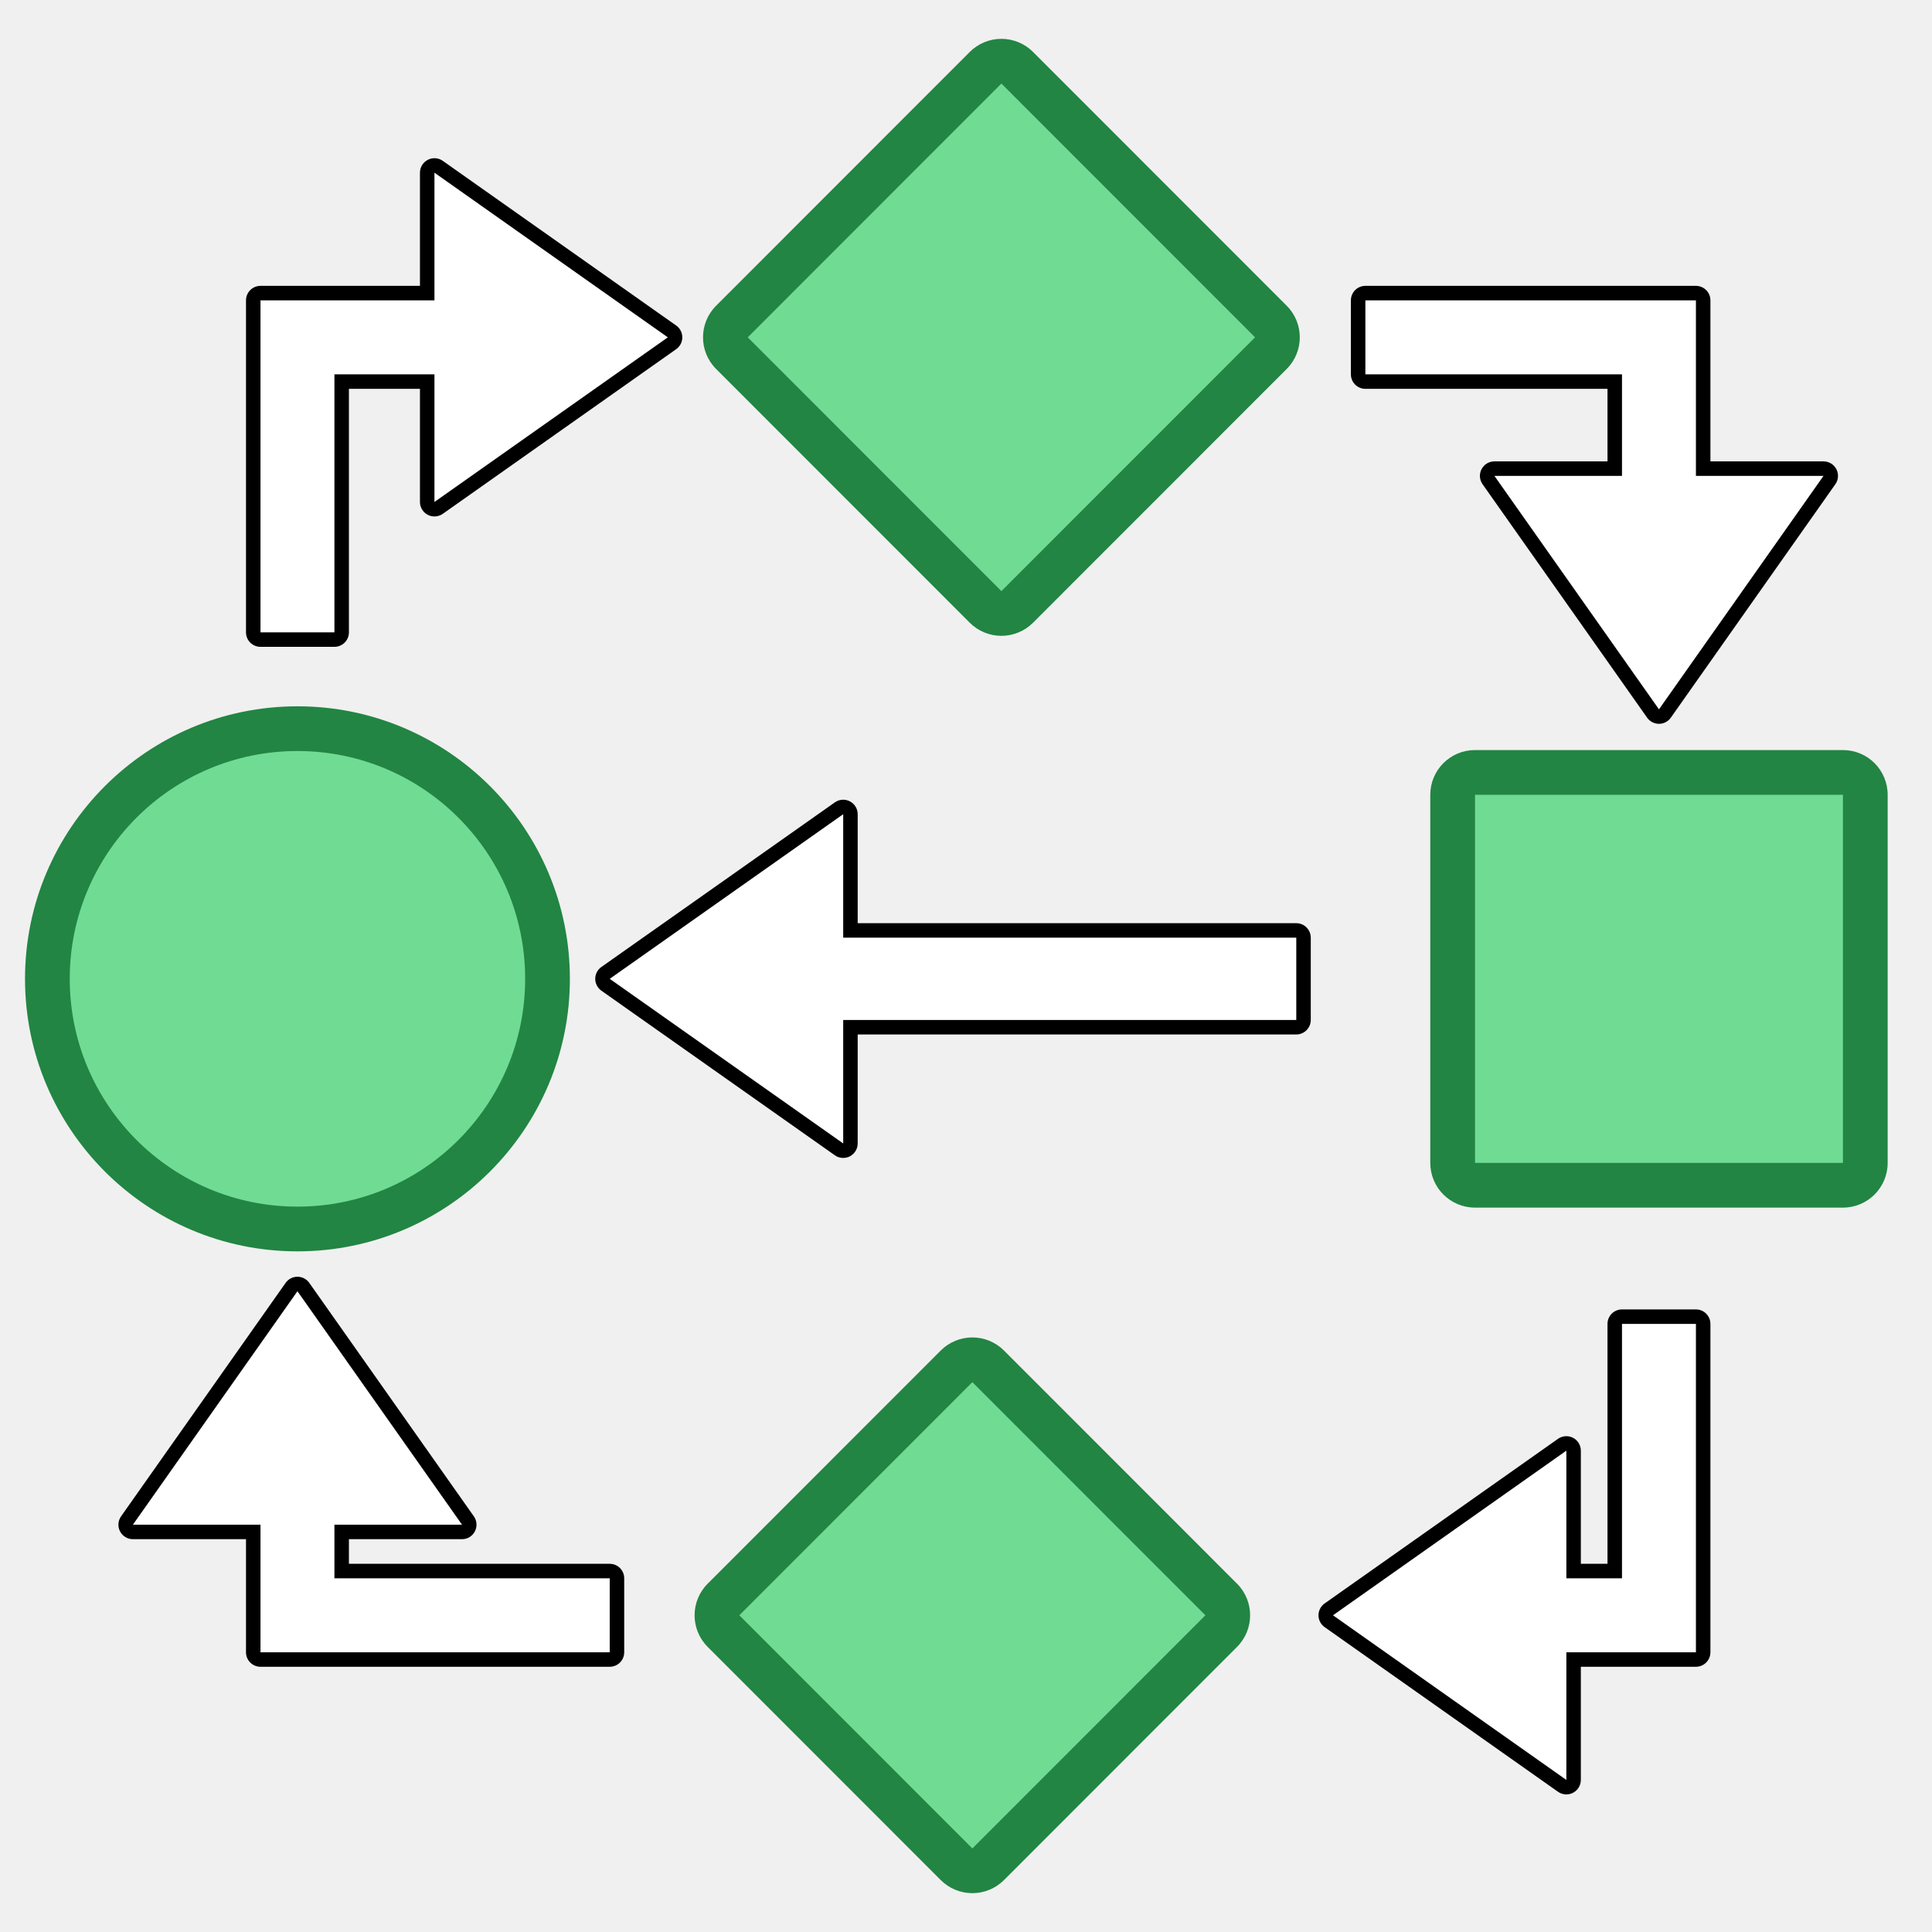
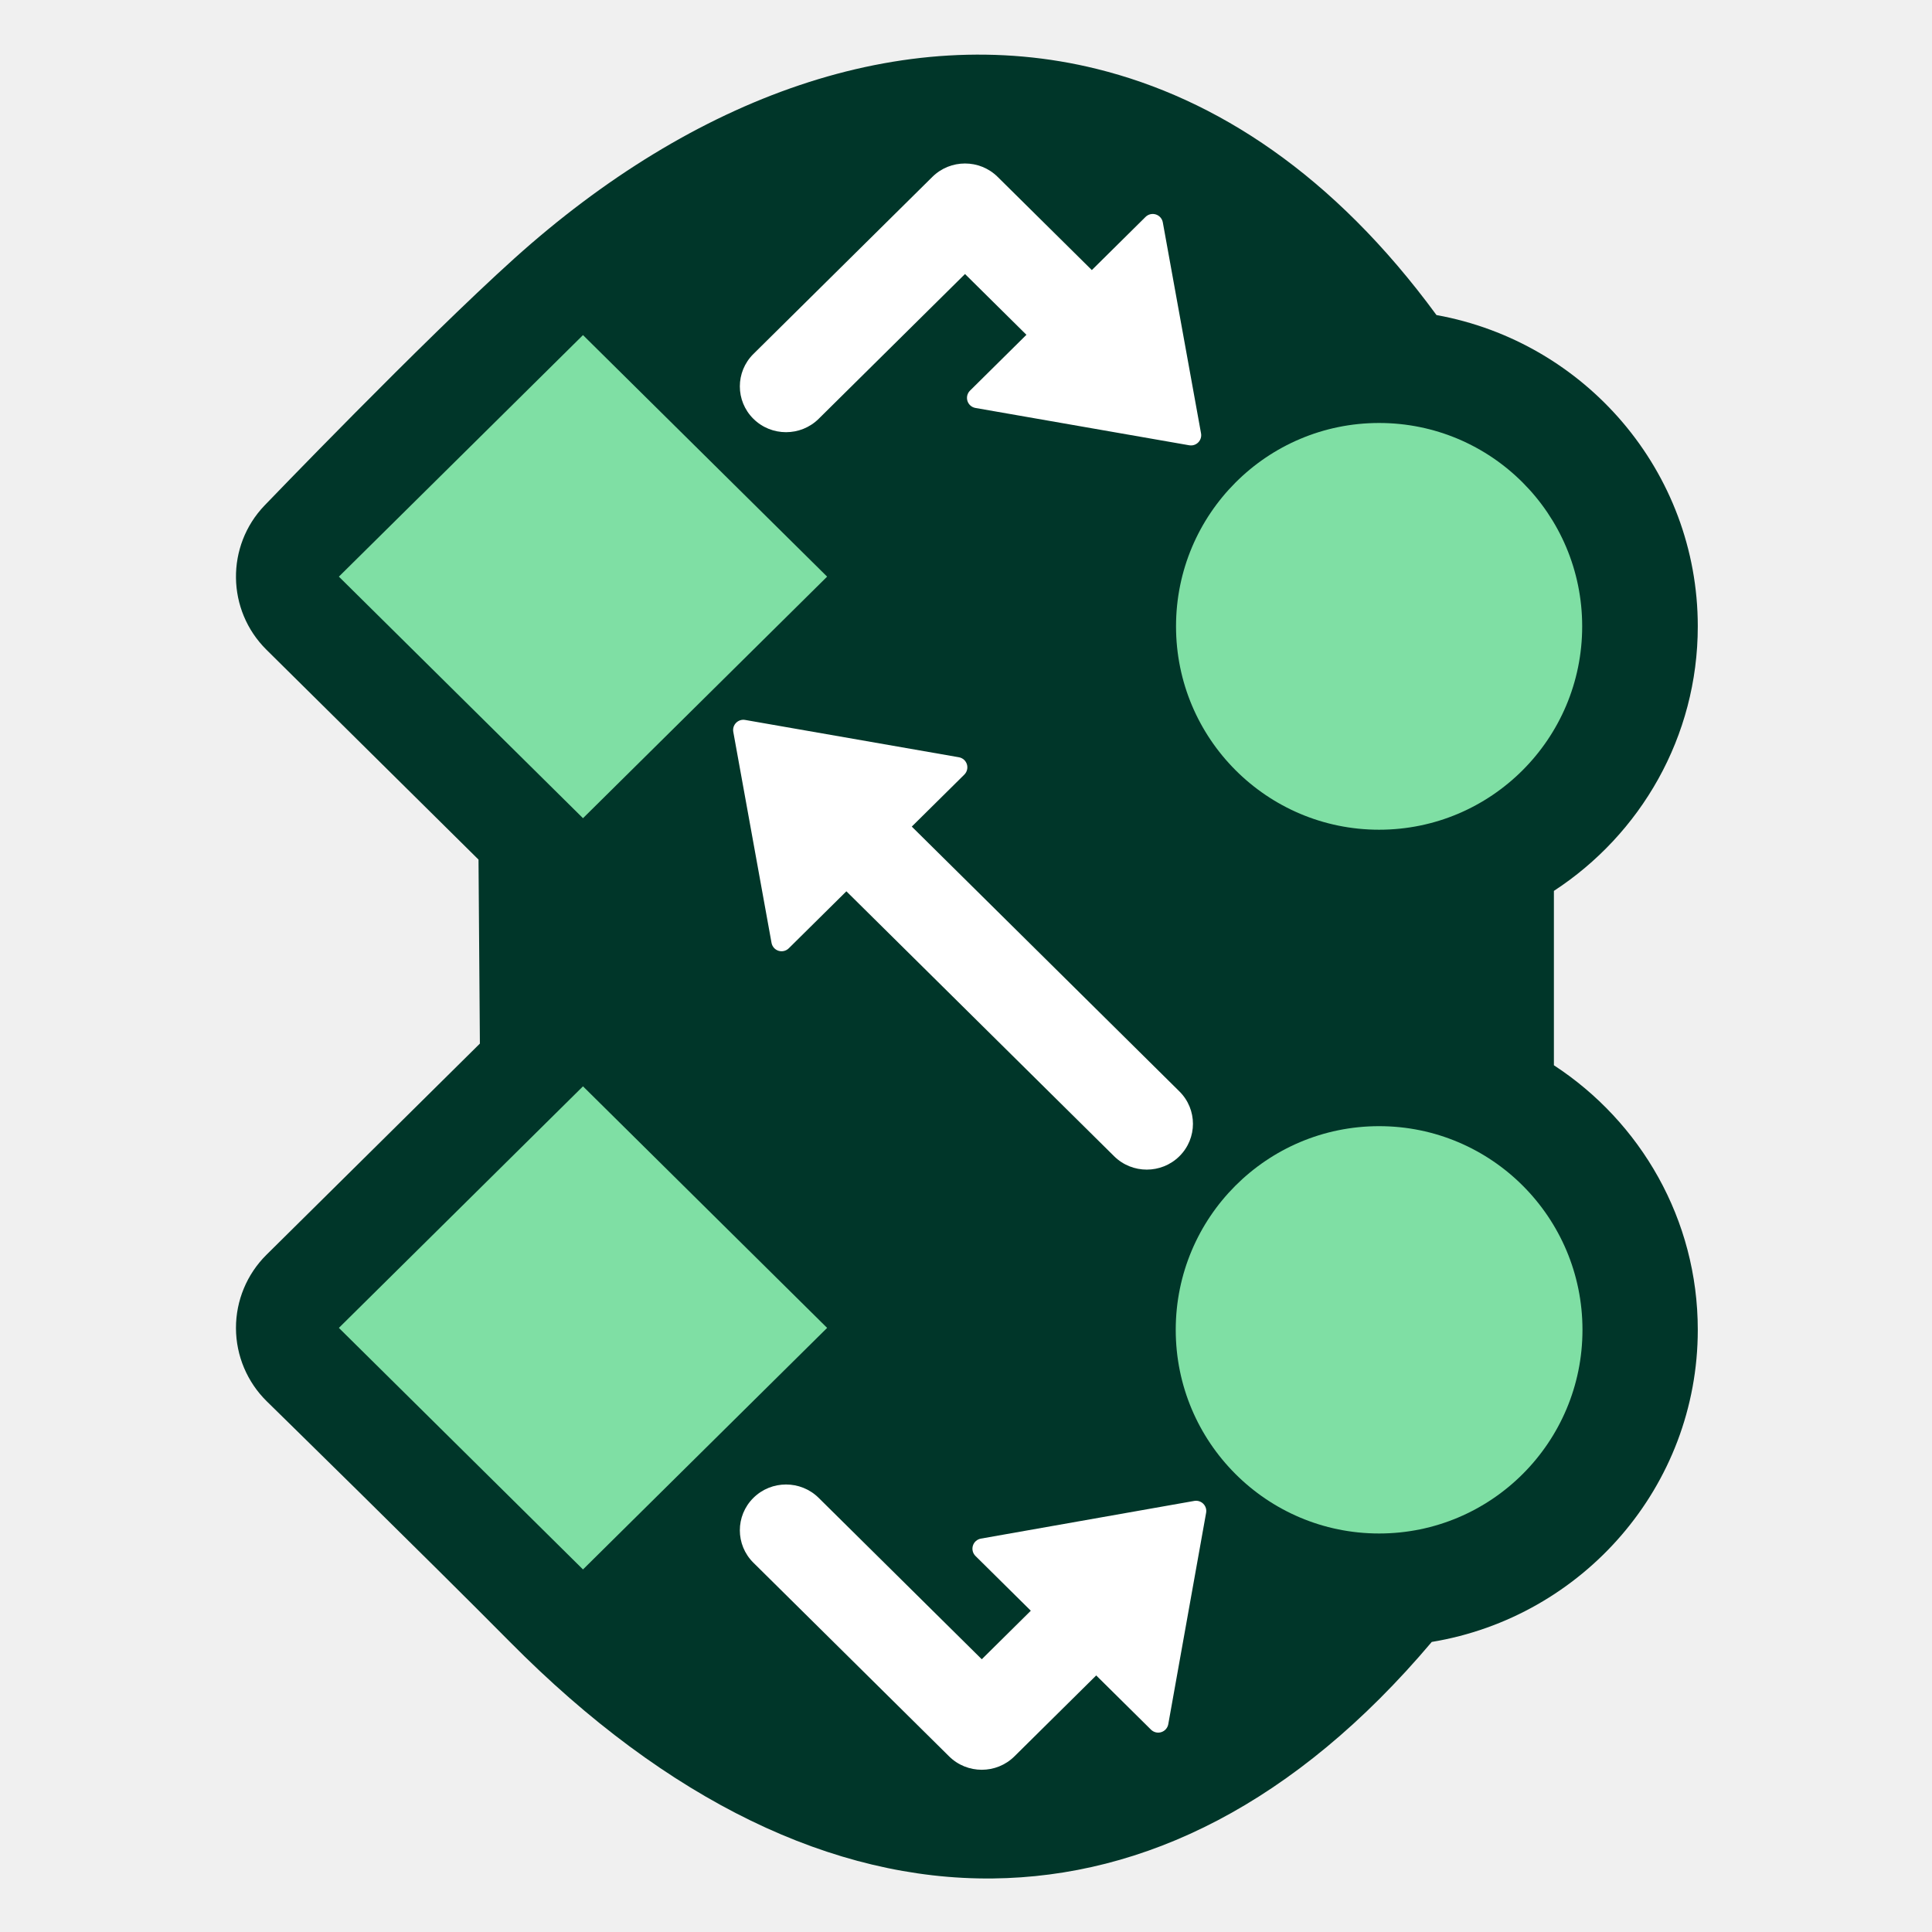
- <svg xmlns="http://www.w3.org/2000/svg" width="100%" height="100%" viewBox="0 0 100 100" version="1.1" xml:space="preserve" style="fill-rule:evenodd;clip-rule:evenodd;stroke-linejoin:round;stroke-miterlimit:2;">
+ <svg xmlns="http://www.w3.org/2000/svg" width="100%" height="100%" viewBox="0 0 152 152" version="1.1" xml:space="preserve" style="fill-rule:evenodd;clip-rule:evenodd;stroke-linejoin:round;stroke-miterlimit:2;">
  <g>
-     <path d="M97.705,41.138L97.705,60.191C97.705,61.47 96.669,62.506 95.39,62.506L76.346,62.506C75.067,62.506 74.031,61.47 74.031,60.191L74.031,41.138C74.031,39.859 75.067,38.823 76.346,38.823L95.39,38.823C96.669,38.823 97.705,39.859 97.705,41.138ZM93.075,43.453C93.075,43.453 78.661,43.453 78.661,43.453L78.661,57.876C78.661,57.876 93.075,57.876 93.075,57.876L93.075,43.453Z" style="fill:rgb(34,133,67);" />
-     <rect x="76.346" y="41.138" width="19.044" height="19.053" style="fill:rgb(112,219,147);" />
-     <path d="M15.396,36.558C23.178,36.558 29.497,42.878 29.497,50.664C29.497,58.45 23.178,64.77 15.396,64.77C7.614,64.77 1.295,58.45 1.295,50.664C1.295,42.878 7.614,36.558 15.396,36.558ZM15.396,41.188C10.169,41.188 5.925,45.434 5.925,50.664C5.925,55.894 10.169,60.14 15.396,60.14C20.623,60.14 24.867,55.894 24.867,50.664C24.867,45.434 20.623,41.188 15.396,41.188Z" style="fill:rgb(34,133,67);" />
-     <ellipse cx="15.396" cy="50.664" rx="11.786" ry="11.791" style="fill:rgb(112,219,147);" />
-     <path d="M66.599,19.098L53.469,32.233C53.035,32.667 52.446,32.911 51.832,32.911C51.218,32.911 50.629,32.667 50.195,32.233L37.066,19.098C36.162,18.194 36.162,16.728 37.066,15.824L50.195,2.688C50.629,2.254 51.218,2.01 51.832,2.01C52.446,2.01 53.035,2.254 53.469,2.688L66.599,15.824C67.503,16.728 67.503,18.194 66.599,19.098ZM61.689,17.461L51.832,7.6L41.976,17.461C41.976,17.461 51.832,27.321 51.832,27.321L61.689,17.461Z" style="fill:rgb(34,133,67);" />
-     <path d="M64.962,17.461L51.832,30.596L38.703,17.461L51.832,4.325L64.962,17.461Z" style="fill:rgb(112,219,147);" />
-     <path d="M64.028,85.244L51.966,97.312C51.532,97.746 50.943,97.99 50.329,97.99C49.715,97.99 49.126,97.746 48.692,97.312L36.63,85.244C35.726,84.34 35.726,82.874 36.63,81.97L48.692,69.903C49.126,69.469 49.715,69.225 50.329,69.225C50.943,69.225 51.532,69.469 51.966,69.903L64.028,81.97C64.932,82.874 64.932,84.34 64.028,85.244ZM59.118,83.607L50.329,74.815C50.329,74.815 41.54,83.607 41.54,83.607C41.54,83.607 50.329,92.4 50.329,92.4L59.118,83.607Z" style="fill:rgb(34,133,67);" />
-     <path d="M62.391,83.607L50.329,95.675L38.267,83.607L50.329,71.54L62.391,83.607Z" style="fill:rgb(112,219,147);" />
-     <path d="M67.845,48.534L67.845,52.794C67.845,53.208 67.509,53.544 67.095,53.544C67.095,53.544 44.394,53.544 44.394,53.544L44.394,59.185C44.394,59.465 44.238,59.722 43.989,59.851C43.741,59.98 43.441,59.959 43.212,59.798L31.127,51.277C30.928,51.136 30.809,50.908 30.809,50.664C30.809,50.42 30.928,50.192 31.127,50.051L43.212,41.53C43.441,41.369 43.741,41.348 43.989,41.477C44.238,41.606 44.394,41.863 44.394,42.143L44.394,47.784L67.095,47.784C67.509,47.784 67.845,48.12 67.845,48.534ZM66.345,49.284L43.644,49.284C43.23,49.284 42.894,48.948 42.894,48.534L42.894,43.59C42.894,43.59 32.861,50.664 32.861,50.664L42.894,57.739L42.894,52.794C42.894,52.38 43.23,52.044 43.644,52.044C43.644,52.044 66.345,52.044 66.345,52.044L66.345,49.284Z" />
-     <path d="M12.733,85.522C12.733,85.522 12.733,79.668 12.733,79.668L6.879,79.668C6.599,79.668 6.342,79.512 6.213,79.263C6.084,79.015 6.105,78.715 6.266,78.486L14.783,66.402C14.923,66.203 15.152,66.084 15.396,66.084C15.64,66.084 15.869,66.203 16.009,66.402L24.527,78.486C24.688,78.715 24.709,79.015 24.58,79.263C24.451,79.512 24.194,79.668 23.914,79.668L18.06,79.668L18.06,80.942L31.559,80.942C31.973,80.942 32.309,81.278 32.309,81.692L32.309,85.522C32.309,85.936 31.973,86.272 31.559,86.272L13.483,86.272C13.069,86.272 12.733,85.936 12.733,85.522ZM14.233,84.772C14.233,84.772 30.809,84.772 30.809,84.772L30.809,82.442L17.31,82.442C16.896,82.442 16.56,82.106 16.56,81.692L16.56,78.918C16.56,78.504 16.896,78.168 17.31,78.168L22.468,78.168C22.468,78.168 15.396,68.136 15.396,68.136L8.325,78.168L13.483,78.168C13.897,78.168 14.233,78.504 14.233,78.918L14.233,84.772Z" />
-     <path d="M12.733,32.73L12.733,15.546C12.733,15.132 13.069,14.796 13.483,14.796L21.737,14.796L21.737,8.939C21.737,8.659 21.893,8.402 22.142,8.273C22.391,8.144 22.69,8.165 22.919,8.326L34.998,16.848C35.198,16.989 35.316,17.217 35.316,17.461C35.316,17.705 35.198,17.933 34.998,18.074L22.919,26.595C22.69,26.756 22.391,26.777 22.142,26.648C21.893,26.519 21.737,26.262 21.737,25.982L21.737,20.126L18.06,20.126L18.06,32.73C18.06,33.144 17.724,33.48 17.31,33.48L13.483,33.48C13.069,33.48 12.733,33.144 12.733,32.73ZM14.233,31.98L16.56,31.98L16.56,19.376C16.56,18.962 16.896,18.626 17.31,18.626L22.487,18.626C22.901,18.626 23.237,18.962 23.237,19.376L23.237,24.535L33.265,17.461L23.237,10.386L23.237,15.546C23.237,15.96 22.901,16.296 22.487,16.296L14.233,16.296L14.233,31.98Z" />
-     <path d="M83.204,20.126L70.672,20.126C70.258,20.126 69.922,19.79 69.922,19.376L69.922,15.546C69.922,15.132 70.258,14.796 70.672,14.796L87.781,14.796C88.195,14.796 88.531,15.132 88.531,15.546C88.531,15.546 88.531,23.881 88.531,23.881L94.385,23.881C94.665,23.881 94.922,24.037 95.051,24.286C95.18,24.534 95.159,24.834 94.998,25.063L86.481,37.147C86.341,37.346 86.112,37.465 85.868,37.465C85.624,37.465 85.395,37.346 85.255,37.147L76.737,25.063C76.576,24.834 76.555,24.534 76.684,24.286C76.813,24.037 77.07,23.881 77.35,23.881L83.204,23.881L83.204,20.126ZM84.704,19.376L84.704,24.631C84.704,25.045 84.368,25.381 83.954,25.381L78.796,25.381C78.796,25.381 85.868,35.413 85.868,35.413L92.939,25.381L87.781,25.381C87.367,25.381 87.031,25.045 87.031,24.631L87.031,16.296C87.031,16.296 71.422,16.296 71.422,16.296L71.422,18.626L83.954,18.626C84.368,18.626 84.704,18.962 84.704,19.376Z" />
-     <path d="M88.531,68.525L88.531,85.522C88.531,85.936 88.195,86.272 87.781,86.272L81.824,86.272L81.824,92.129C81.824,92.409 81.668,92.666 81.419,92.795C81.17,92.924 80.871,92.903 80.642,92.742L68.563,84.22C68.363,84.079 68.245,83.851 68.245,83.607C68.245,83.363 68.363,83.135 68.563,82.994L80.642,74.473C80.871,74.312 81.17,74.291 81.419,74.42C81.668,74.549 81.824,74.806 81.824,75.086L81.824,80.942L83.204,80.942L83.204,68.525C83.204,68.111 83.54,67.775 83.954,67.775L87.781,67.775C88.195,67.775 88.531,68.111 88.531,68.525ZM87.031,69.275L84.704,69.275L84.704,81.692C84.704,82.106 84.368,82.442 83.954,82.442L81.074,82.442C80.66,82.442 80.324,82.106 80.324,81.692L80.324,76.533L70.296,83.607L80.324,90.682L80.324,85.522C80.324,85.108 80.66,84.772 81.074,84.772C81.074,84.772 87.031,84.772 87.031,84.772L87.031,69.275Z" />
-     <path d="M67.095,48.534L67.095,52.794L43.644,52.794L43.644,59.185L31.559,50.664L43.644,42.143L43.644,48.534L67.095,48.534Z" style="fill:white;" />
-     <path d="M13.483,85.522L13.483,78.918L6.879,78.918L15.396,66.834L23.914,78.918L17.31,78.918L17.31,81.692L31.559,81.692L31.559,85.522L13.483,85.522Z" style="fill:white;" />
-     <path d="M13.483,32.73L13.483,15.546L22.487,15.546L22.487,8.939L34.566,17.461L22.487,25.982L22.487,19.376L17.31,19.376L17.31,32.73L13.483,32.73Z" style="fill:white;" />
-     <path d="M83.954,19.376L70.672,19.376L70.672,15.546L87.781,15.546L87.781,24.631L94.385,24.631L85.868,36.715L77.35,24.631L83.954,24.631L83.954,19.376Z" style="fill:white;" />
-     <path d="M87.781,68.525L87.781,85.522L81.074,85.522L81.074,92.129L68.995,83.607L81.074,75.086L81.074,81.692L83.954,81.692L83.954,68.525L87.781,68.525Z" style="fill:white;" />
+     <path d="M37.647,67.628l-16.68,-16.506c-3.145,-3.112 -3.21,-8.172 -0.145,-11.363c0,-0 12.431,-12.933 19.628,-19.413c14.1,-12.695 30.503,-18.721 45.844,-14.923c9.389,2.324 18.624,8.32 26.721,19.364c11.702,2.115 20.558,12.301 20.558,24.491c-0,8.691 -4.496,16.359 -11.32,20.813c-0,0 -0,13.719 -0,13.719c6.824,4.455 11.32,12.123 11.32,20.814c-0,12.32 -9.045,22.592 -20.93,24.555c-10.774,12.757 -22.637,18.481 -34.545,18.609c-12.503,0.135 -25.547,-6.048 -37.985,-18.617c-6.305,-6.37 -19.116,-18.914 -19.116,-18.914c-1.55,-1.518 -2.426,-3.595 -2.432,-5.764c-0.006,-2.169 0.86,-4.25 2.402,-5.776l16.788,-16.613l-0.108,-14.476Z" style="fill:rgb(0,54,41);" />
+     <g>
+       <g>
+         <path d="M77.241,130.542c1.193,-1.181 3.858,-3.818 3.858,-3.818l-4.354,-4.308c-0.214,-0.212 -0.291,-0.525 -0.202,-0.812c0.09,-0.287 0.332,-0.5 0.628,-0.553l16.788,-2.966c0.259,-0.046 0.524,0.038 0.71,0.224c0.186,0.186 0.269,0.451 0.222,0.71l-2.977,16.632c-0.053,0.294 -0.265,0.535 -0.55,0.625c-0.285,0.091 -0.596,0.015 -0.809,-0.195l-4.311,-4.266l-6.437,6.37c-1.417,1.402 -3.715,1.402 -5.133,-0l-15.399,-15.238c-1.424,-1.408 -1.424,-3.695 -0,-5.103c1.416,-1.402 3.716,-1.402 5.133,-0l12.833,12.698Zm-10.652,-60.419l-4.532,4.484c-0.212,0.21 -0.523,0.286 -0.808,0.196c-0.285,-0.09 -0.496,-0.33 -0.549,-0.624l-3.009,-16.602c-0.047,-0.258 0.036,-0.524 0.221,-0.71c0.185,-0.187 0.45,-0.271 0.709,-0.226l16.819,2.936c0.297,0.052 0.539,0.265 0.63,0.552c0.09,0.288 0.012,0.601 -0.202,0.813l-4.134,4.09l21.054,20.833c1.423,1.408 1.423,3.695 0,5.103c-1.416,1.402 -3.717,1.402 -5.133,0l-21.066,-20.845Zm14.165,-43.783l-4.832,-4.782l-11.514,11.393c-1.417,1.402 -3.717,1.402 -5.133,0c-1.424,-1.408 -1.424,-3.695 -0,-5.103l14.08,-13.933c1.418,-1.403 3.716,-1.403 5.134,0l7.411,7.333l4.226,-4.182c0.212,-0.21 0.523,-0.285 0.808,-0.195c0.285,0.09 0.497,0.33 0.55,0.624l3.008,16.601c0.047,0.259 -0.035,0.524 -0.221,0.711c-0.185,0.186 -0.45,0.271 -0.709,0.225l-16.818,-2.936c-0.297,-0.051 -0.54,-0.264 -0.63,-0.552c-0.09,-0.287 -0.012,-0.601 0.202,-0.812l4.438,-4.392Z" style="fill:white;" />
+       </g>
+       <g>
+         <path d="M65.074,104.472l-19.207,19.004l-19.206,-19.004l19.206,-19.005l19.207,19.005Z" style="fill:rgb(127,223,164);" />
+         <path d="M65.074,45.367l-19.207,19.005l-19.206,-19.005l19.206,-19.004l19.207,19.004Z" style="fill:rgb(127,223,164);" />
+         <ellipse cx="108.501" cy="49.278" rx="15.977" ry="16" style="fill:rgb(127,223,164);" />
+         <ellipse cx="108.501" cy="104.624" rx="16" ry="16.023" style="fill:rgb(127,223,164);" />
+       </g>
+     </g>
  </g>
</svg>
